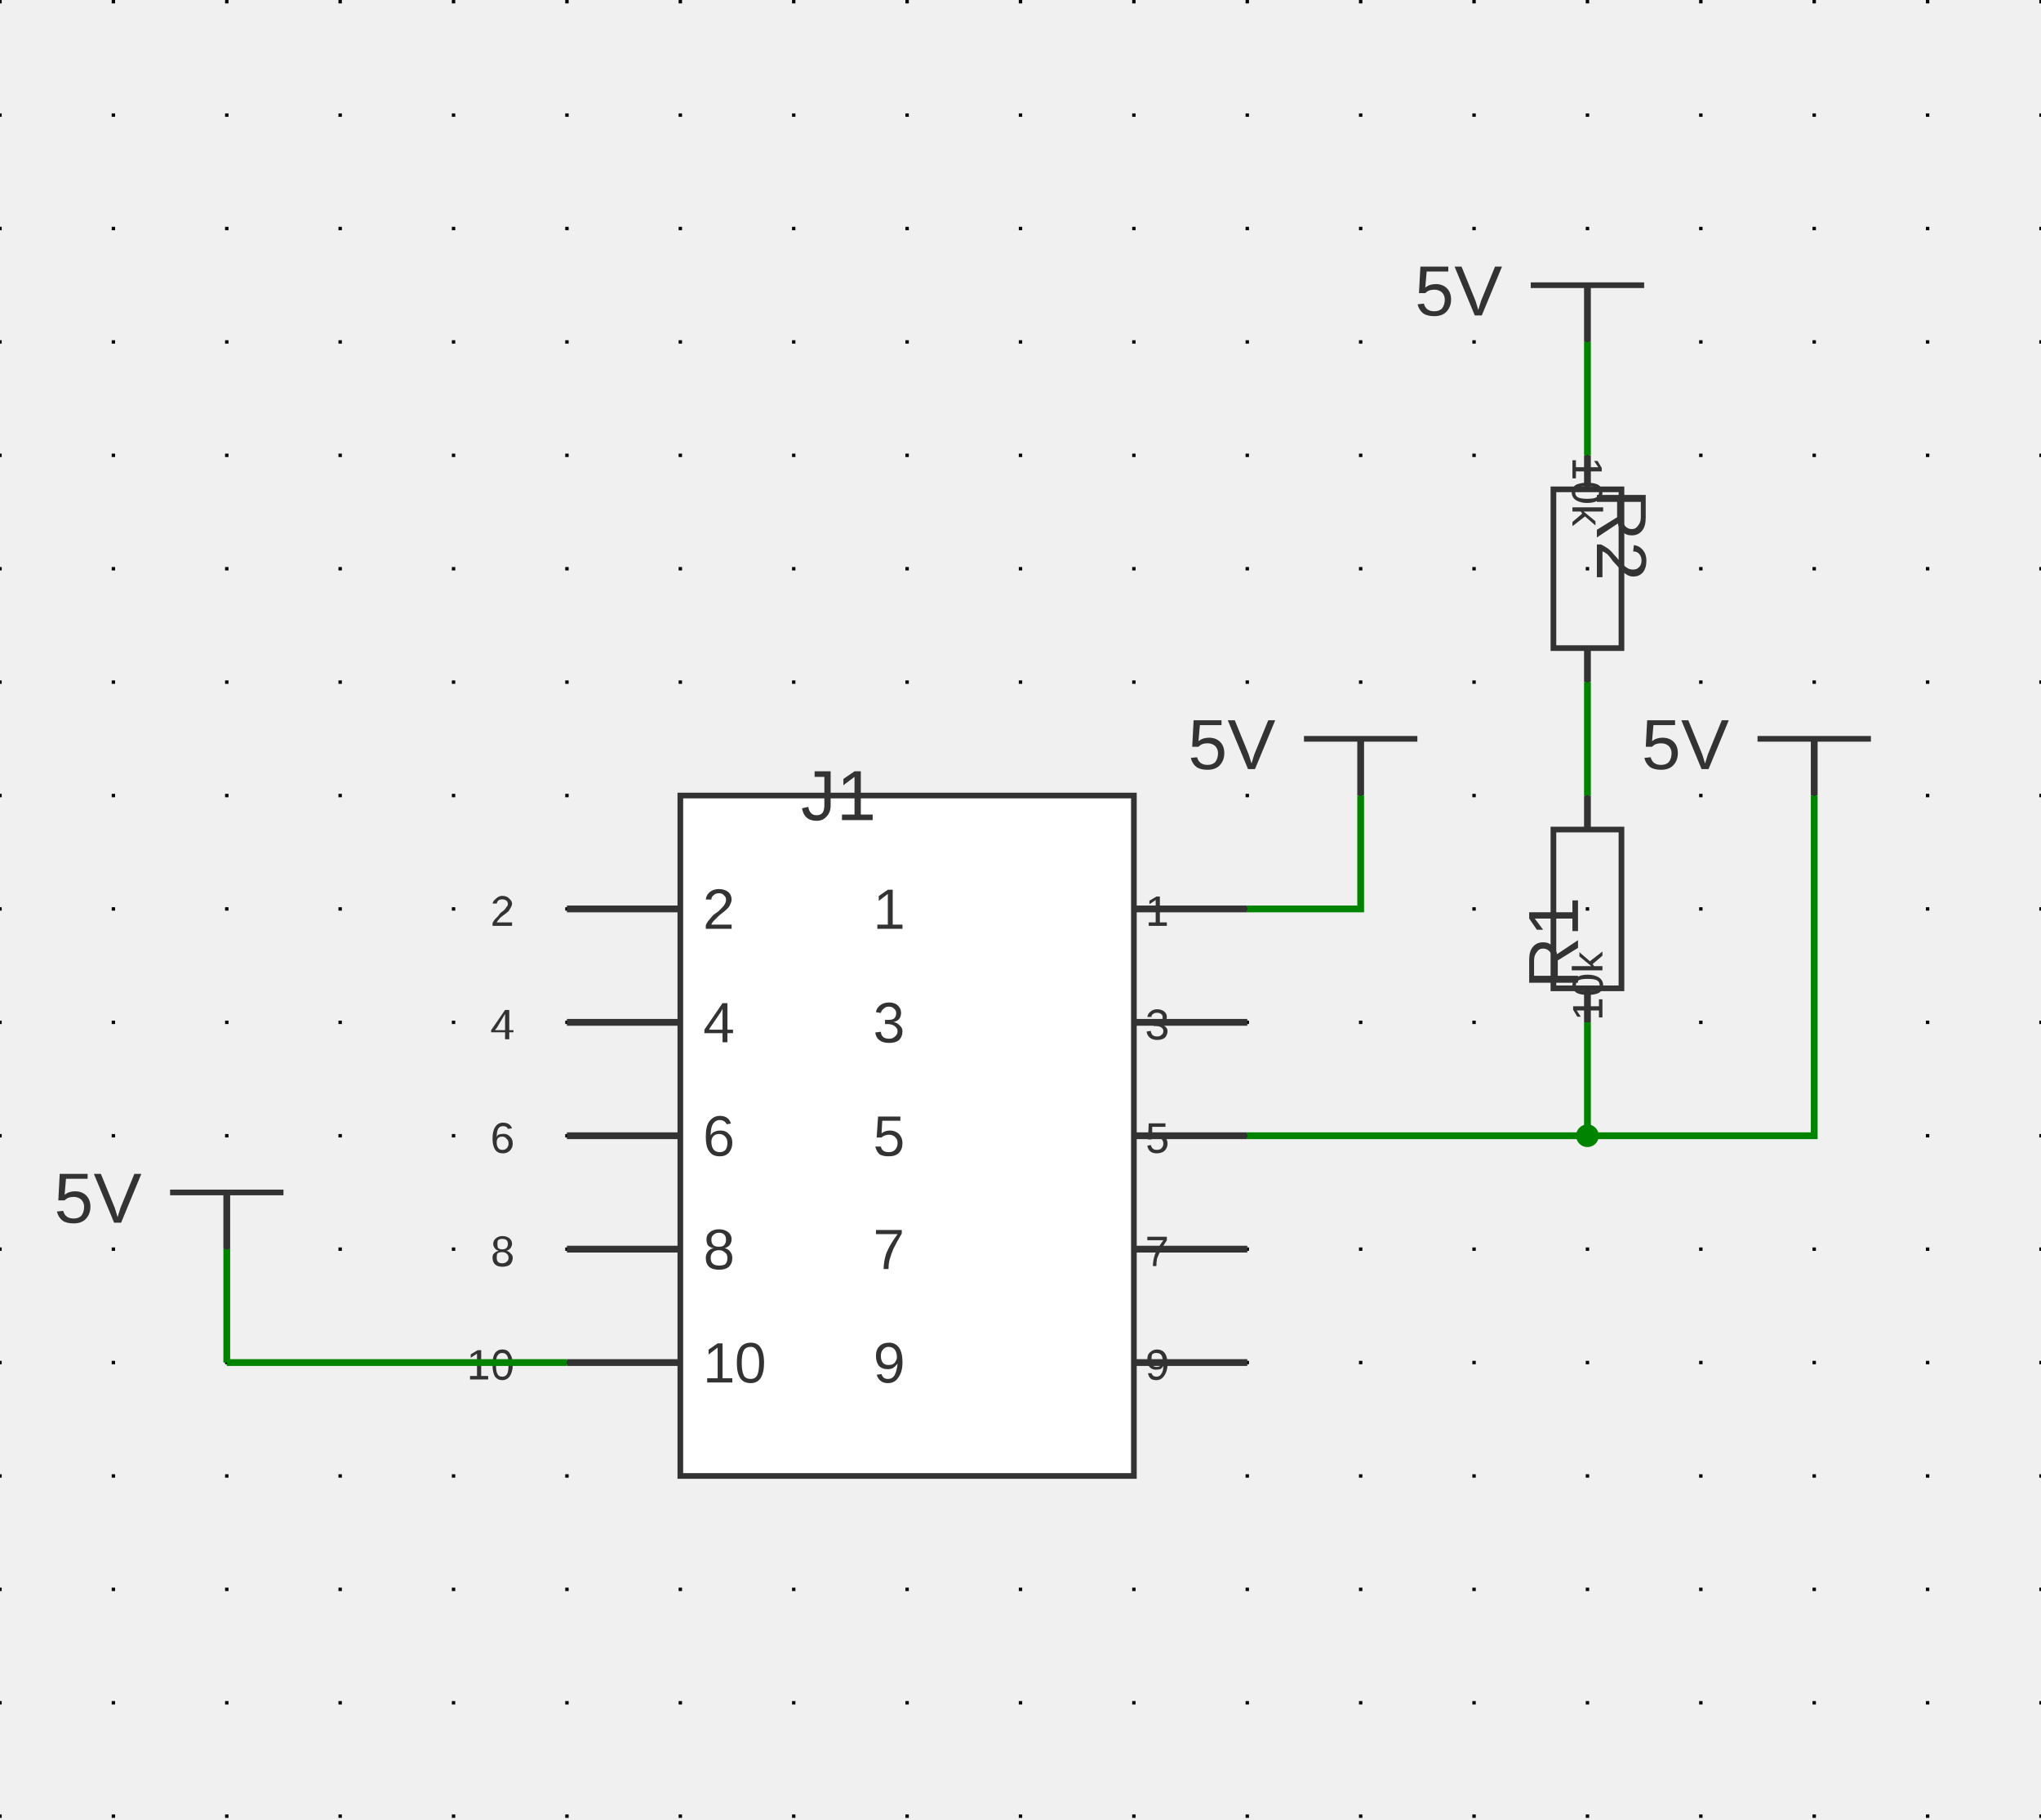
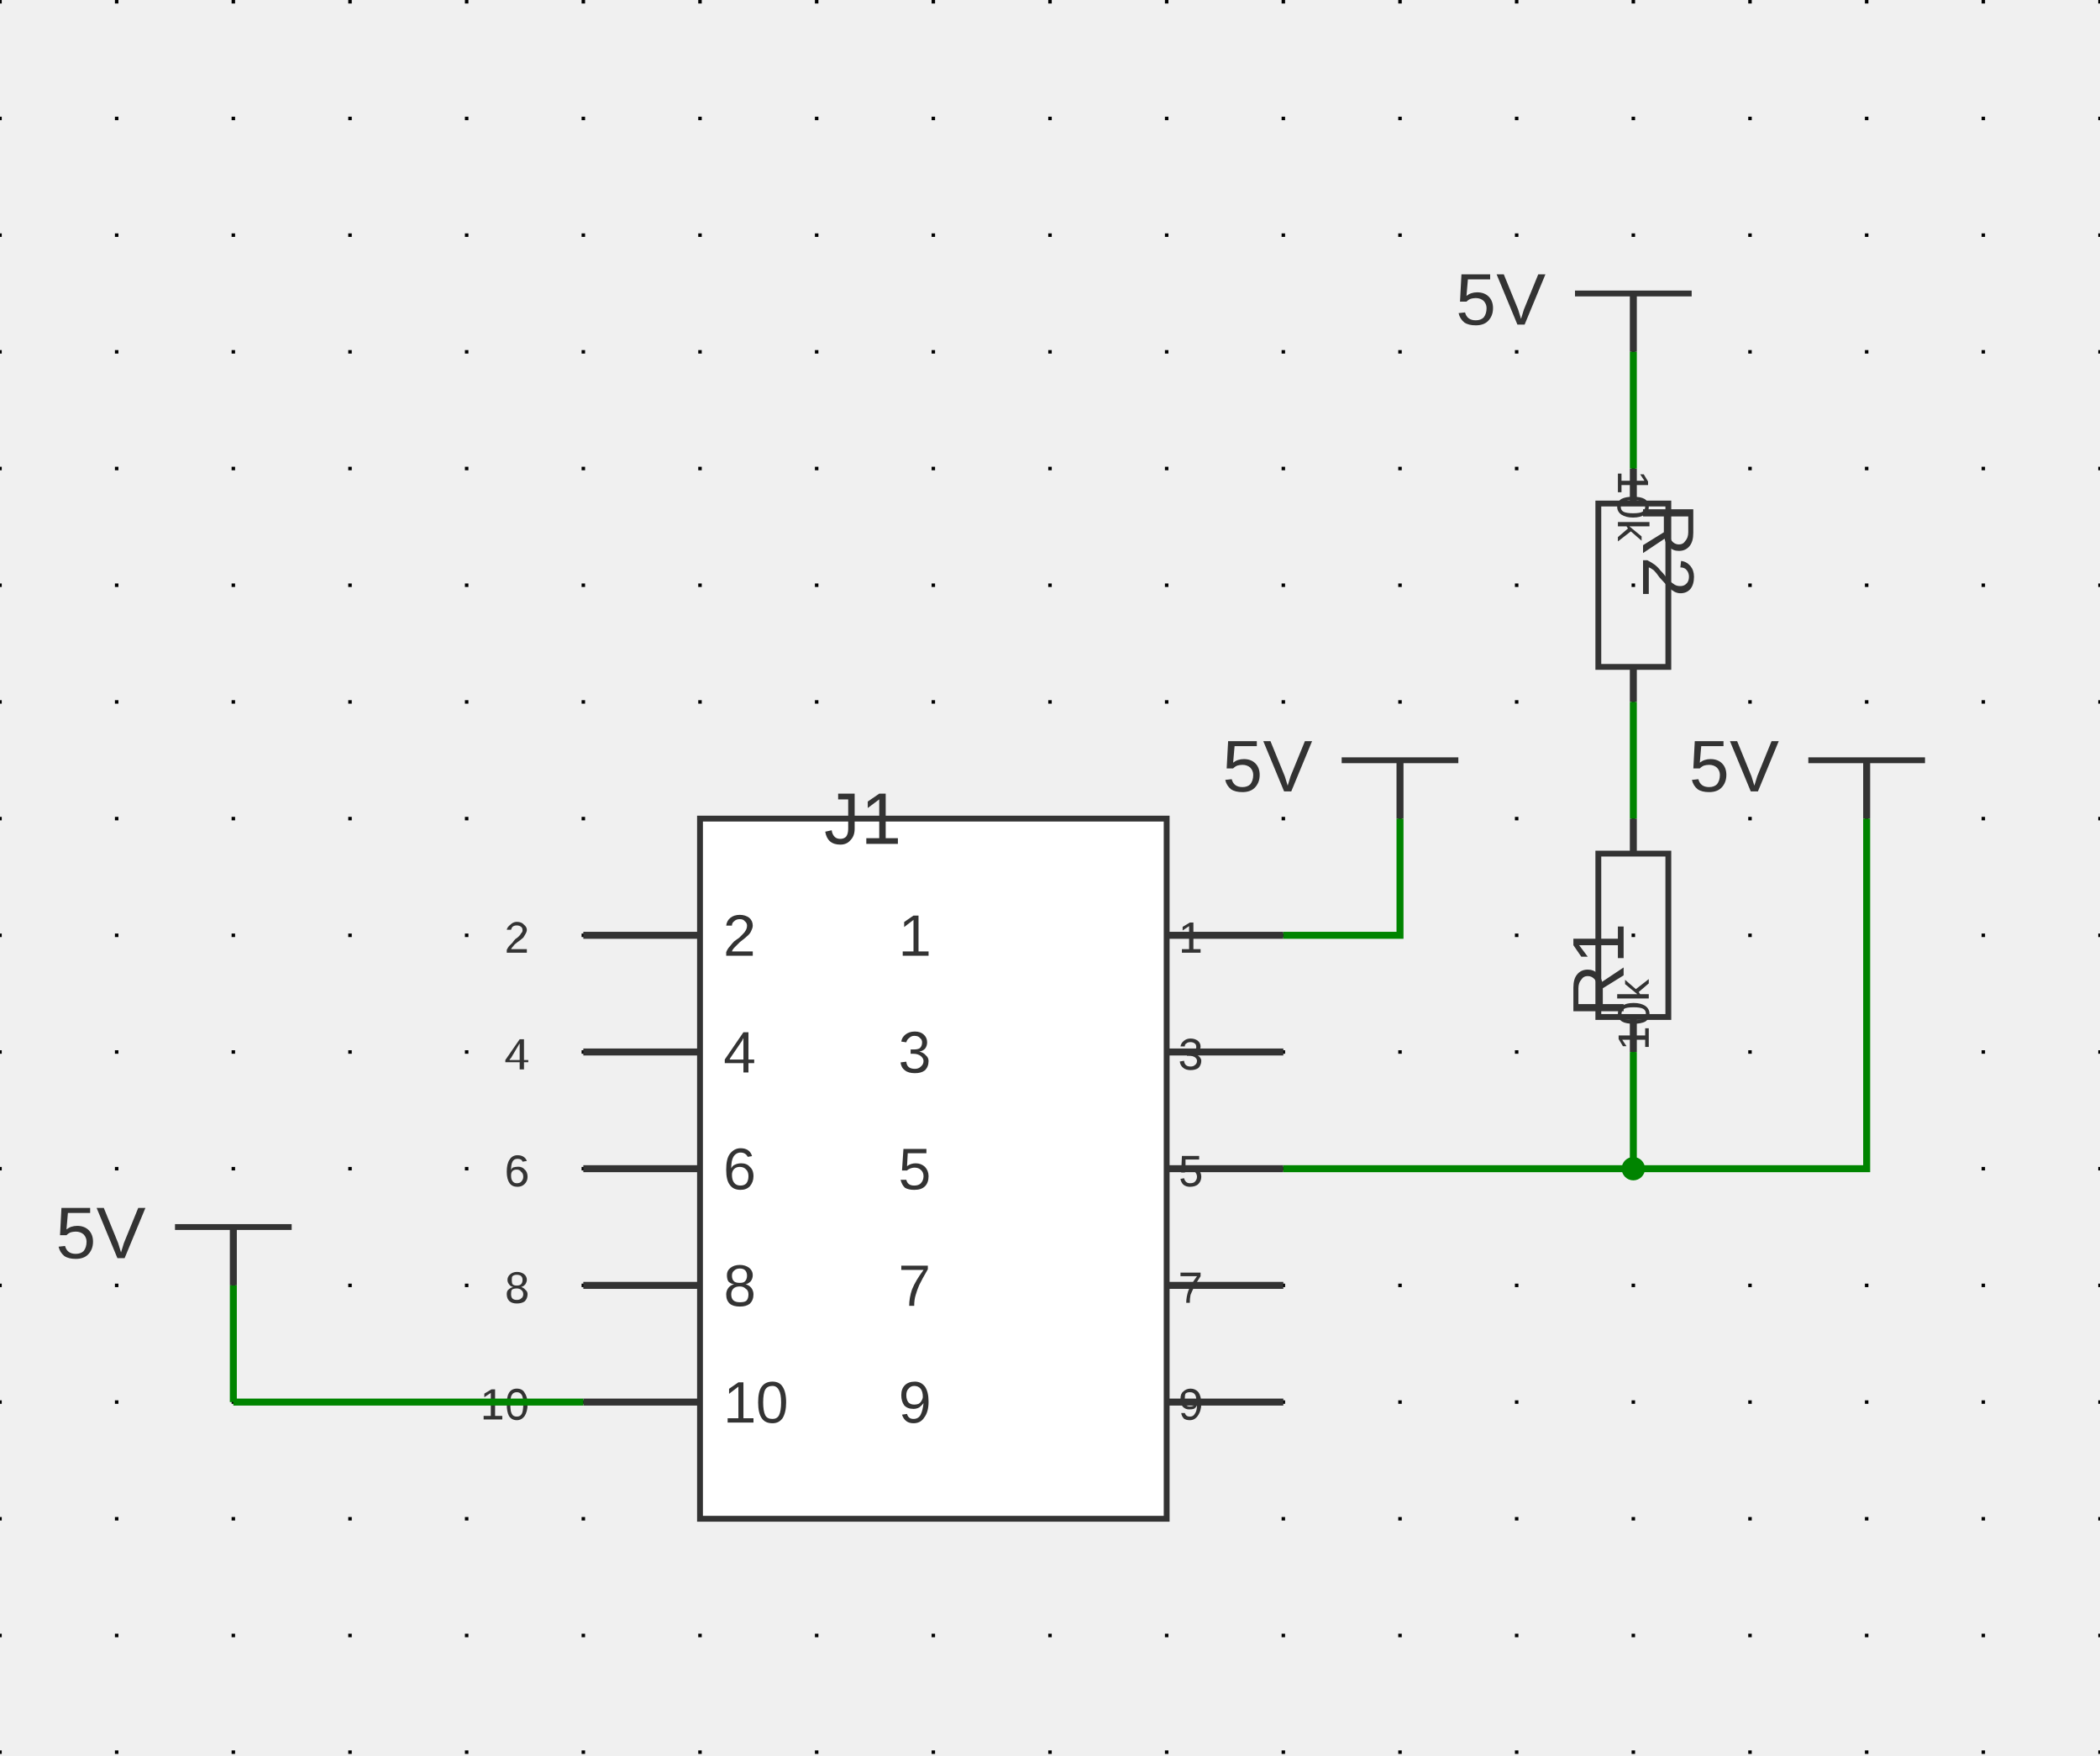
- <svg xmlns="http://www.w3.org/2000/svg" xmlns:ns1="http://svgjs.dev/svgjs" version="1.1" width="431.971" height="385.054" viewBox="-2.54 -2.578 45.72 40.754">
+ <svg xmlns="http://www.w3.org/2000/svg" xmlns:ns1="http://svgjs.dev/svgjs" version="1.1" width="431.971" height="361.056" viewBox="-2.54 -2.578 45.72 38.214">
  <g id="sheet-0" class="sheet" transform="matrix(1,0,0,1,0,0)">
    <g class="sheet-elements" transform="matrix(1,0,0,1,0,0)">
      <g transform="matrix(1,0,0,1,0,0)" class="grid">
-         <path d="M -2.54 -2.578 L -2.54 38.176 M 0 -2.578 L 0 38.176 M 2.54 -2.578 L 2.54 38.176 M 5.08 -2.578 L 5.08 38.176 M 7.62 -2.578 L 7.62 38.176 M 10.16 -2.578 L 10.16 38.176 M 12.7 -2.578 L 12.7 38.176 M 15.24 -2.578 L 15.24 38.176 M 17.78 -2.578 L 17.78 38.176 M 20.32 -2.578 L 20.32 38.176 M 22.86 -2.578 L 22.86 38.176 M 25.4 -2.578 L 25.4 38.176 M 27.94 -2.578 L 27.94 38.176 M 30.48 -2.578 L 30.48 38.176 M 33.02 -2.578 L 33.02 38.176 M 35.56 -2.578 L 35.56 38.176 M 38.1 -2.578 L 38.1 38.176 M 40.64 -2.578 L 40.64 38.176 M 43.18 -2.578 L 43.18 38.176" stroke-dasharray="0.076,2.464" stroke-width="0.076" stroke="#000000" />
+         <path d="M -2.54 -2.578 L -2.54 35.636 M 0 -2.578 L 0 35.636 M 2.54 -2.578 L 2.54 35.636 M 5.08 -2.578 L 5.08 35.636 M 7.62 -2.578 L 7.62 35.636 M 10.16 -2.578 L 10.16 35.636 M 12.7 -2.578 L 12.7 35.636 M 15.24 -2.578 L 15.24 35.636 M 17.78 -2.578 L 17.78 35.636 M 20.32 -2.578 L 20.32 35.636 M 22.86 -2.578 L 22.86 35.636 M 25.4 -2.578 L 25.4 35.636 M 27.94 -2.578 L 27.94 35.636 M 30.48 -2.578 L 30.48 35.636 M 33.02 -2.578 L 33.02 35.636 M 35.56 -2.578 L 35.56 35.636 M 38.1 -2.578 L 38.1 35.636 M 40.64 -2.578 L 40.64 35.636 M 43.18 -2.578 L 43.18 35.636" stroke-dasharray="0.076,2.464" stroke-width="0.076" stroke="#000000" />
      </g>
      <g transform="matrix(1,0,0,1,17.78,22.86)">
        <g>
          <path d="M 5.08 -7.62 L -5.08 -7.62 L -5.08 7.62 L 5.08 7.62 Z" stroke-width="0.127" stroke="#333333" fill="#ffffff" />
          <path d="M 7.62 -5.08 L 5.08 -5.08" stroke-width="0.152" stroke="#333333" />
          <path d="M 7.62 -2.54 L 5.08 -2.54" stroke-width="0.152" stroke="#333333" />
          <path d="M 7.62 0 L 5.08 0" stroke-width="0.152" stroke="#333333" />
          <path d="M 7.62 2.54 L 5.08 2.54" stroke-width="0.152" stroke="#333333" />
          <path d="M 7.62 5.08 L 5.08 5.08" stroke-width="0.152" stroke="#333333" />
          <path d="M -7.62 -5.08 L -5.08 -5.08" stroke-width="0.152" stroke="#333333" />
          <path d="M -7.62 -2.54 L -5.08 -2.54" stroke-width="0.152" stroke="#333333" />
          <path d="M -7.62 0 L -5.08 0" stroke-width="0.152" stroke="#333333" />
          <path d="M -7.62 2.54 L -5.08 2.54" stroke-width="0.152" stroke="#333333" />
          <path d="M -7.62 5.08 L -5.08 5.08" stroke-width="0.152" stroke="#333333" />
          <g transform="matrix(1,0,0,1,4.572,-5.08)">
            <text fill="#333333" font-family="Arial" font-size="1.28" text-anchor="end" dominant-baseline="central" font-weight="regular" xml:space="preserve" transform="matrix(1,0,0,1,0,0)" ns1:data="{&quot;leading&quot;:&quot;1.3&quot;}">
              <tspan dy="0" x="0" ns1:data="{&quot;newLined&quot;:true}">1</tspan>
            </text>
          </g>
          <g transform="matrix(1,0,0,1,5.334,-5.334)">
            <text fill="#333333" font-family="Arial" font-size="0.96" text-anchor="start" dominant-baseline="text-top" font-weight="regular" xml:space="preserve" transform="matrix(1,0,0,1,0,0)" ns1:data="{&quot;leading&quot;:&quot;1.3&quot;}">
              <tspan dy="0" x="0" ns1:data="{&quot;newLined&quot;:true}">1</tspan>
            </text>
          </g>
          <g transform="matrix(1,0,0,1,4.572,-2.54)">
            <text fill="#333333" font-family="Arial" font-size="1.28" text-anchor="end" dominant-baseline="central" font-weight="regular" xml:space="preserve" transform="matrix(1,0,0,1,0,0)" ns1:data="{&quot;leading&quot;:&quot;1.3&quot;}">
              <tspan dy="0" x="0" ns1:data="{&quot;newLined&quot;:true}">3</tspan>
            </text>
          </g>
          <g transform="matrix(1,0,0,1,5.334,-2.794)">
            <text fill="#333333" font-family="Arial" font-size="0.96" text-anchor="start" dominant-baseline="text-top" font-weight="regular" xml:space="preserve" transform="matrix(1,0,0,1,0,0)" ns1:data="{&quot;leading&quot;:&quot;1.3&quot;}">
              <tspan dy="0" x="0" ns1:data="{&quot;newLined&quot;:true}">3</tspan>
            </text>
          </g>
          <g transform="matrix(1,0,0,1,4.572,0)">
            <text fill="#333333" font-family="Arial" font-size="1.28" text-anchor="end" dominant-baseline="central" font-weight="regular" xml:space="preserve" transform="matrix(1,0,0,1,0,0)" ns1:data="{&quot;leading&quot;:&quot;1.3&quot;}">
              <tspan dy="0" x="0" ns1:data="{&quot;newLined&quot;:true}">5</tspan>
            </text>
          </g>
          <g transform="matrix(1,0,0,1,5.334,-0.254)">
            <text fill="#333333" font-family="Arial" font-size="0.96" text-anchor="start" dominant-baseline="text-top" font-weight="regular" xml:space="preserve" transform="matrix(1,0,0,1,0,0)" ns1:data="{&quot;leading&quot;:&quot;1.3&quot;}">
              <tspan dy="0" x="0" ns1:data="{&quot;newLined&quot;:true}">5</tspan>
            </text>
          </g>
          <g transform="matrix(1,0,0,1,4.572,2.54)">
            <text fill="#333333" font-family="Arial" font-size="1.28" text-anchor="end" dominant-baseline="central" font-weight="regular" xml:space="preserve" transform="matrix(1,0,0,1,0,0)" ns1:data="{&quot;leading&quot;:&quot;1.3&quot;}">
              <tspan dy="0" x="0" ns1:data="{&quot;newLined&quot;:true}">7</tspan>
            </text>
          </g>
          <g transform="matrix(1,0,0,1,5.334,2.286)">
            <text fill="#333333" font-family="Arial" font-size="0.96" text-anchor="start" dominant-baseline="text-top" font-weight="regular" xml:space="preserve" transform="matrix(1,0,0,1,0,0)" ns1:data="{&quot;leading&quot;:&quot;1.3&quot;}">
              <tspan dy="0" x="0" ns1:data="{&quot;newLined&quot;:true}">7</tspan>
            </text>
          </g>
          <g transform="matrix(1,0,0,1,4.572,5.08)">
            <text fill="#333333" font-family="Arial" font-size="1.28" text-anchor="end" dominant-baseline="central" font-weight="regular" xml:space="preserve" transform="matrix(1,0,0,1,0,0)" ns1:data="{&quot;leading&quot;:&quot;1.3&quot;}">
              <tspan dy="0" x="0" ns1:data="{&quot;newLined&quot;:true}">9</tspan>
            </text>
          </g>
          <g transform="matrix(1,0,0,1,5.334,4.826)">
            <text fill="#333333" font-family="Arial" font-size="0.96" text-anchor="start" dominant-baseline="text-top" font-weight="regular" xml:space="preserve" transform="matrix(1,0,0,1,0,0)" ns1:data="{&quot;leading&quot;:&quot;1.3&quot;}">
              <tspan dy="0" x="0" ns1:data="{&quot;newLined&quot;:true}">9</tspan>
            </text>
          </g>
          <g transform="matrix(1,0,0,1,-4.572,-5.08)">
            <text fill="#333333" font-family="Arial" font-size="1.28" text-anchor="start" dominant-baseline="central" font-weight="regular" xml:space="preserve" transform="matrix(1,0,0,1,0,0)" ns1:data="{&quot;leading&quot;:&quot;1.3&quot;}">
              <tspan dy="0" x="0" ns1:data="{&quot;newLined&quot;:true}">2</tspan>
            </text>
          </g>
          <g transform="matrix(1,0,0,1,-5.334,-5.334)">
            <text fill="#333333" font-family="Arial" font-size="0.96" text-anchor="end" dominant-baseline="text-top" font-weight="regular" xml:space="preserve" transform="matrix(1,0,0,1,0,0)" ns1:data="{&quot;leading&quot;:&quot;1.3&quot;}">
              <tspan dy="0" x="0" ns1:data="{&quot;newLined&quot;:true}">2</tspan>
            </text>
          </g>
          <g transform="matrix(1,0,0,1,-4.572,-2.54)">
            <text fill="#333333" font-family="Arial" font-size="1.28" text-anchor="start" dominant-baseline="central" font-weight="regular" xml:space="preserve" transform="matrix(1,0,0,1,0,0)" ns1:data="{&quot;leading&quot;:&quot;1.3&quot;}">
              <tspan dy="0" x="0" ns1:data="{&quot;newLined&quot;:true}">4</tspan>
            </text>
          </g>
          <g transform="matrix(1,0,0,1,-5.334,-2.794)">
            <text fill="#333333" font-family="Arial" font-size="0.96" text-anchor="end" dominant-baseline="text-top" font-weight="regular" xml:space="preserve" transform="matrix(1,0,0,1,0,0)" ns1:data="{&quot;leading&quot;:&quot;1.3&quot;}">
              <tspan dy="0" x="0" ns1:data="{&quot;newLined&quot;:true}">4</tspan>
            </text>
          </g>
          <g transform="matrix(1,0,0,1,-4.572,0)">
            <text fill="#333333" font-family="Arial" font-size="1.28" text-anchor="start" dominant-baseline="central" font-weight="regular" xml:space="preserve" transform="matrix(1,0,0,1,0,0)" ns1:data="{&quot;leading&quot;:&quot;1.3&quot;}">
              <tspan dy="0" x="0" ns1:data="{&quot;newLined&quot;:true}">6</tspan>
            </text>
          </g>
          <g transform="matrix(1,0,0,1,-5.334,-0.254)">
            <text fill="#333333" font-family="Arial" font-size="0.96" text-anchor="end" dominant-baseline="text-top" font-weight="regular" xml:space="preserve" transform="matrix(1,0,0,1,0,0)" ns1:data="{&quot;leading&quot;:&quot;1.3&quot;}">
              <tspan dy="0" x="0" ns1:data="{&quot;newLined&quot;:true}">6</tspan>
            </text>
          </g>
          <g transform="matrix(1,0,0,1,-4.572,2.54)">
            <text fill="#333333" font-family="Arial" font-size="1.28" text-anchor="start" dominant-baseline="central" font-weight="regular" xml:space="preserve" transform="matrix(1,0,0,1,0,0)" ns1:data="{&quot;leading&quot;:&quot;1.3&quot;}">
              <tspan dy="0" x="0" ns1:data="{&quot;newLined&quot;:true}">8</tspan>
            </text>
          </g>
          <g transform="matrix(1,0,0,1,-5.334,2.286)">
            <text fill="#333333" font-family="Arial" font-size="0.96" text-anchor="end" dominant-baseline="text-top" font-weight="regular" xml:space="preserve" transform="matrix(1,0,0,1,0,0)" ns1:data="{&quot;leading&quot;:&quot;1.3&quot;}">
              <tspan dy="0" x="0" ns1:data="{&quot;newLined&quot;:true}">8</tspan>
            </text>
          </g>
          <g transform="matrix(1,0,0,1,-4.572,5.08)">
            <text fill="#333333" font-family="Arial" font-size="1.28" text-anchor="start" dominant-baseline="central" font-weight="regular" xml:space="preserve" transform="matrix(1,0,0,1,0,0)" ns1:data="{&quot;leading&quot;:&quot;1.3&quot;}">
              <tspan dy="0" x="0" ns1:data="{&quot;newLined&quot;:true}">10</tspan>
            </text>
          </g>
          <g transform="matrix(1,0,0,1,-5.334,4.826)">
            <text fill="#333333" font-family="Arial" font-size="0.96" text-anchor="end" dominant-baseline="text-top" font-weight="regular" xml:space="preserve" transform="matrix(1,0,0,1,0,0)" ns1:data="{&quot;leading&quot;:&quot;1.3&quot;}">
              <tspan dy="0" x="0" ns1:data="{&quot;newLined&quot;:true}">10</tspan>
            </text>
          </g>
          <g transform="matrix(1,0,0,1,5.08,-8.128)">
            <text fill="#333333" font-family="Arial" font-size="1.6" text-anchor="end" dominant-baseline="text-top" font-weight="regular" xml:space="preserve" transform="matrix(1,0,0,1,0,0)" ns1:data="{&quot;leading&quot;:&quot;1.3&quot;}">
              <tspan dy="0" x="0" ns1:data="{&quot;newLined&quot;:true}">J1</tspan>
            </text>
          </g>
        </g>
      </g>
      <g transform="matrix(1,0,0,1,27.94,13.97)">
        <g>
          <path d="M -1.27 0 L 1.27 0" stroke-width="0.127" stroke="#333333" fill="none" />
          <path d="M 0 1.27 L 0 0" stroke-width="0.152" stroke="#333333" />
          <g transform="matrix(1,0,0,1,0,-0.381)">
            <text fill="#333333" font-family="Arial" font-size="1.6" text-anchor="middle" dominant-baseline="text-top" font-weight="regular" xml:space="preserve" transform="matrix(1,0,0,1,0,0)" ns1:data="{&quot;leading&quot;:&quot;1.3&quot;}">
              <tspan dy="0" x="0" ns1:data="{&quot;newLined&quot;:true}">5V</tspan>
            </text>
          </g>
        </g>
      </g>
      <g transform="matrix(1,0,0,1,33.02,22.86)">
        <g>
          <path d="M 0 0 L 0 0" stroke-width="0.152" stroke="#333333" />
        </g>
      </g>
      <g transform="matrix(1,0,0,1,33.02,17.78)">
        <g>
          <path d="M -0.762 1.778 L -0.762 -1.778 L 0.762 -1.778 L 0.762 1.778 Z" stroke-width="0.127" stroke="#333333" fill="none" />
          <path d="M 0 2.54 L 0 1.778" stroke-width="0.152" stroke="#333333" />
          <path d="M 0 -2.54 L 0 -1.778" stroke-width="0.152" stroke="#333333" />
          <g transform="matrix(0,-1,1,0,-1.27,1.778)">
            <text fill="#333333" font-family="Arial" font-size="1.6" text-anchor="start" dominant-baseline="text-top" font-weight="regular" xml:space="preserve" transform="matrix(1,0,0,1,0,0)" ns1:data="{&quot;leading&quot;:&quot;1.3&quot;}">
              <tspan dy="0" x="0" ns1:data="{&quot;newLined&quot;:true}">R1</tspan>
            </text>
          </g>
          <g transform="matrix(0,-1,1,0,0,0)">
            <text fill="#333333" font-family="Arial" font-size="0.96" text-anchor="middle" dominant-baseline="central" font-weight="regular" xml:space="preserve" transform="matrix(1,0,0,1,0,0)" ns1:data="{&quot;leading&quot;:&quot;1.3&quot;}">
              <tspan dy="0" x="0" ns1:data="{&quot;newLined&quot;:true}">10k</tspan>
            </text>
          </g>
        </g>
      </g>
      <g transform="matrix(1,0,0,1,33.02,15.24)">
        <g>
          <path d="M 0 0 L 0 0" stroke-width="0.152" stroke="#333333" />
        </g>
      </g>
      <g transform="matrix(1,0,0,1,33.02,10.16)">
        <g>
          <path d="M 0.762 -1.778 L 0.762 1.778 L -0.762 1.778 L -0.762 -1.778 Z" stroke-width="0.127" stroke="#333333" fill="none" />
          <path d="M 0 -2.54 L 0 -1.778" stroke-width="0.152" stroke="#333333" />
          <path d="M 0 2.54 L 0 1.778" stroke-width="0.152" stroke="#333333" />
          <g transform="matrix(0,1,-1,0,1.27,-1.778)">
            <text fill="#333333" font-family="Arial" font-size="1.6" text-anchor="start" dominant-baseline="text-top" font-weight="regular" xml:space="preserve" transform="matrix(1,0,0,1,0,0)" ns1:data="{&quot;leading&quot;:&quot;1.3&quot;}">
              <tspan dy="0" x="0" ns1:data="{&quot;newLined&quot;:true}">R2</tspan>
            </text>
          </g>
          <g transform="matrix(0,1,-1,0,0,0)">
            <text fill="#333333" font-family="Arial" font-size="0.96" text-anchor="middle" dominant-baseline="central" font-weight="regular" xml:space="preserve" transform="matrix(1,0,0,1,0,0)" ns1:data="{&quot;leading&quot;:&quot;1.3&quot;}">
              <tspan dy="0" x="0" ns1:data="{&quot;newLined&quot;:true}">10k</tspan>
            </text>
          </g>
        </g>
      </g>
      <g transform="matrix(1,0,0,1,33.02,3.81)">
        <g>
          <path d="M -1.27 0 L 1.27 0" stroke-width="0.127" stroke="#333333" fill="none" />
          <path d="M 0 1.27 L 0 0" stroke-width="0.152" stroke="#333333" />
          <g transform="matrix(1,0,0,1,0,-0.381)">
            <text fill="#333333" font-family="Arial" font-size="1.6" text-anchor="middle" dominant-baseline="text-top" font-weight="regular" xml:space="preserve" transform="matrix(1,0,0,1,0,0)" ns1:data="{&quot;leading&quot;:&quot;1.3&quot;}">
              <tspan dy="0" x="0" ns1:data="{&quot;newLined&quot;:true}">5V</tspan>
            </text>
          </g>
        </g>
      </g>
      <g transform="matrix(1,0,0,1,38.1,13.97)">
        <g>
          <path d="M -1.27 0 L 1.27 0" stroke-width="0.127" stroke="#333333" fill="none" />
          <path d="M 0 1.27 L 0 0" stroke-width="0.152" stroke="#333333" />
          <g transform="matrix(1,0,0,1,0,-0.381)">
            <text fill="#333333" font-family="Arial" font-size="1.6" text-anchor="middle" dominant-baseline="text-top" font-weight="regular" xml:space="preserve" transform="matrix(1,0,0,1,0,0)" ns1:data="{&quot;leading&quot;:&quot;1.3&quot;}">
              <tspan dy="0" x="0" ns1:data="{&quot;newLined&quot;:true}">5V</tspan>
            </text>
          </g>
        </g>
      </g>
      <g transform="matrix(1,0,0,1,2.54,27.94)">
        <g>
          <path d="M 0 0 L 0 0" stroke-width="0.152" stroke="#333333" />
        </g>
      </g>
      <g transform="matrix(1,0,0,1,2.54,24.13)">
        <g>
          <path d="M -1.27 0 L 1.27 0" stroke-width="0.127" stroke="#333333" fill="none" />
          <path d="M 0 1.27 L 0 0" stroke-width="0.152" stroke="#333333" />
          <g transform="matrix(1,0,0,1,0,-0.381)">
            <text fill="#333333" font-family="Arial" font-size="1.6" text-anchor="middle" dominant-baseline="text-top" font-weight="regular" xml:space="preserve" transform="matrix(1,0,0,1,0,0)" ns1:data="{&quot;leading&quot;:&quot;1.3&quot;}">
              <tspan dy="0" x="0" ns1:data="{&quot;newLined&quot;:true}">5V</tspan>
            </text>
          </g>
        </g>
      </g>
      <g>
        <path d="M25.4 17.78L27.94 17.78L27.94 15.24M33.02 22.86L25.4 22.86M33.02 22.86L33.02 20.32M33.02 5.08L33.02 7.62M38.1 15.24L38.1 22.86L33.02 22.86M2.54 27.94L10.16 27.94M2.54 25.4L2.54 27.94 " stroke-linecap="butt" stroke-opacity="0.3" stroke-width="0.279" fill="none" />
        <path d="M33.02 12.7L33.02 15.24 " stroke-linecap="butt" stroke-opacity="0.3" stroke-width="0.279" fill="none" />
      </g>
      <g>
        <path d="M25.4 17.78L27.94 17.78L27.94 15.24M33.02 22.86L25.4 22.86M33.02 22.86L33.02 20.32M33.02 5.08L33.02 7.62M38.1 15.24L38.1 22.86L33.02 22.86M2.54 27.94L10.16 27.94M2.54 25.4L2.54 27.94 " stroke-linecap="butt" stroke-width="0.152" stroke="#008400" fill="none" />
        <circle r="0.254" cx="0.254" cy="0.254" transform="matrix(1,0,0,1,32.766,22.606)" fill="#008400" stroke="none" />
        <path d="M33.02 12.7L33.02 15.24 " stroke-linecap="butt" stroke-width="0.152" stroke="#008400" fill="none" />
      </g>
      <g />
    </g>
  </g>
</svg>
